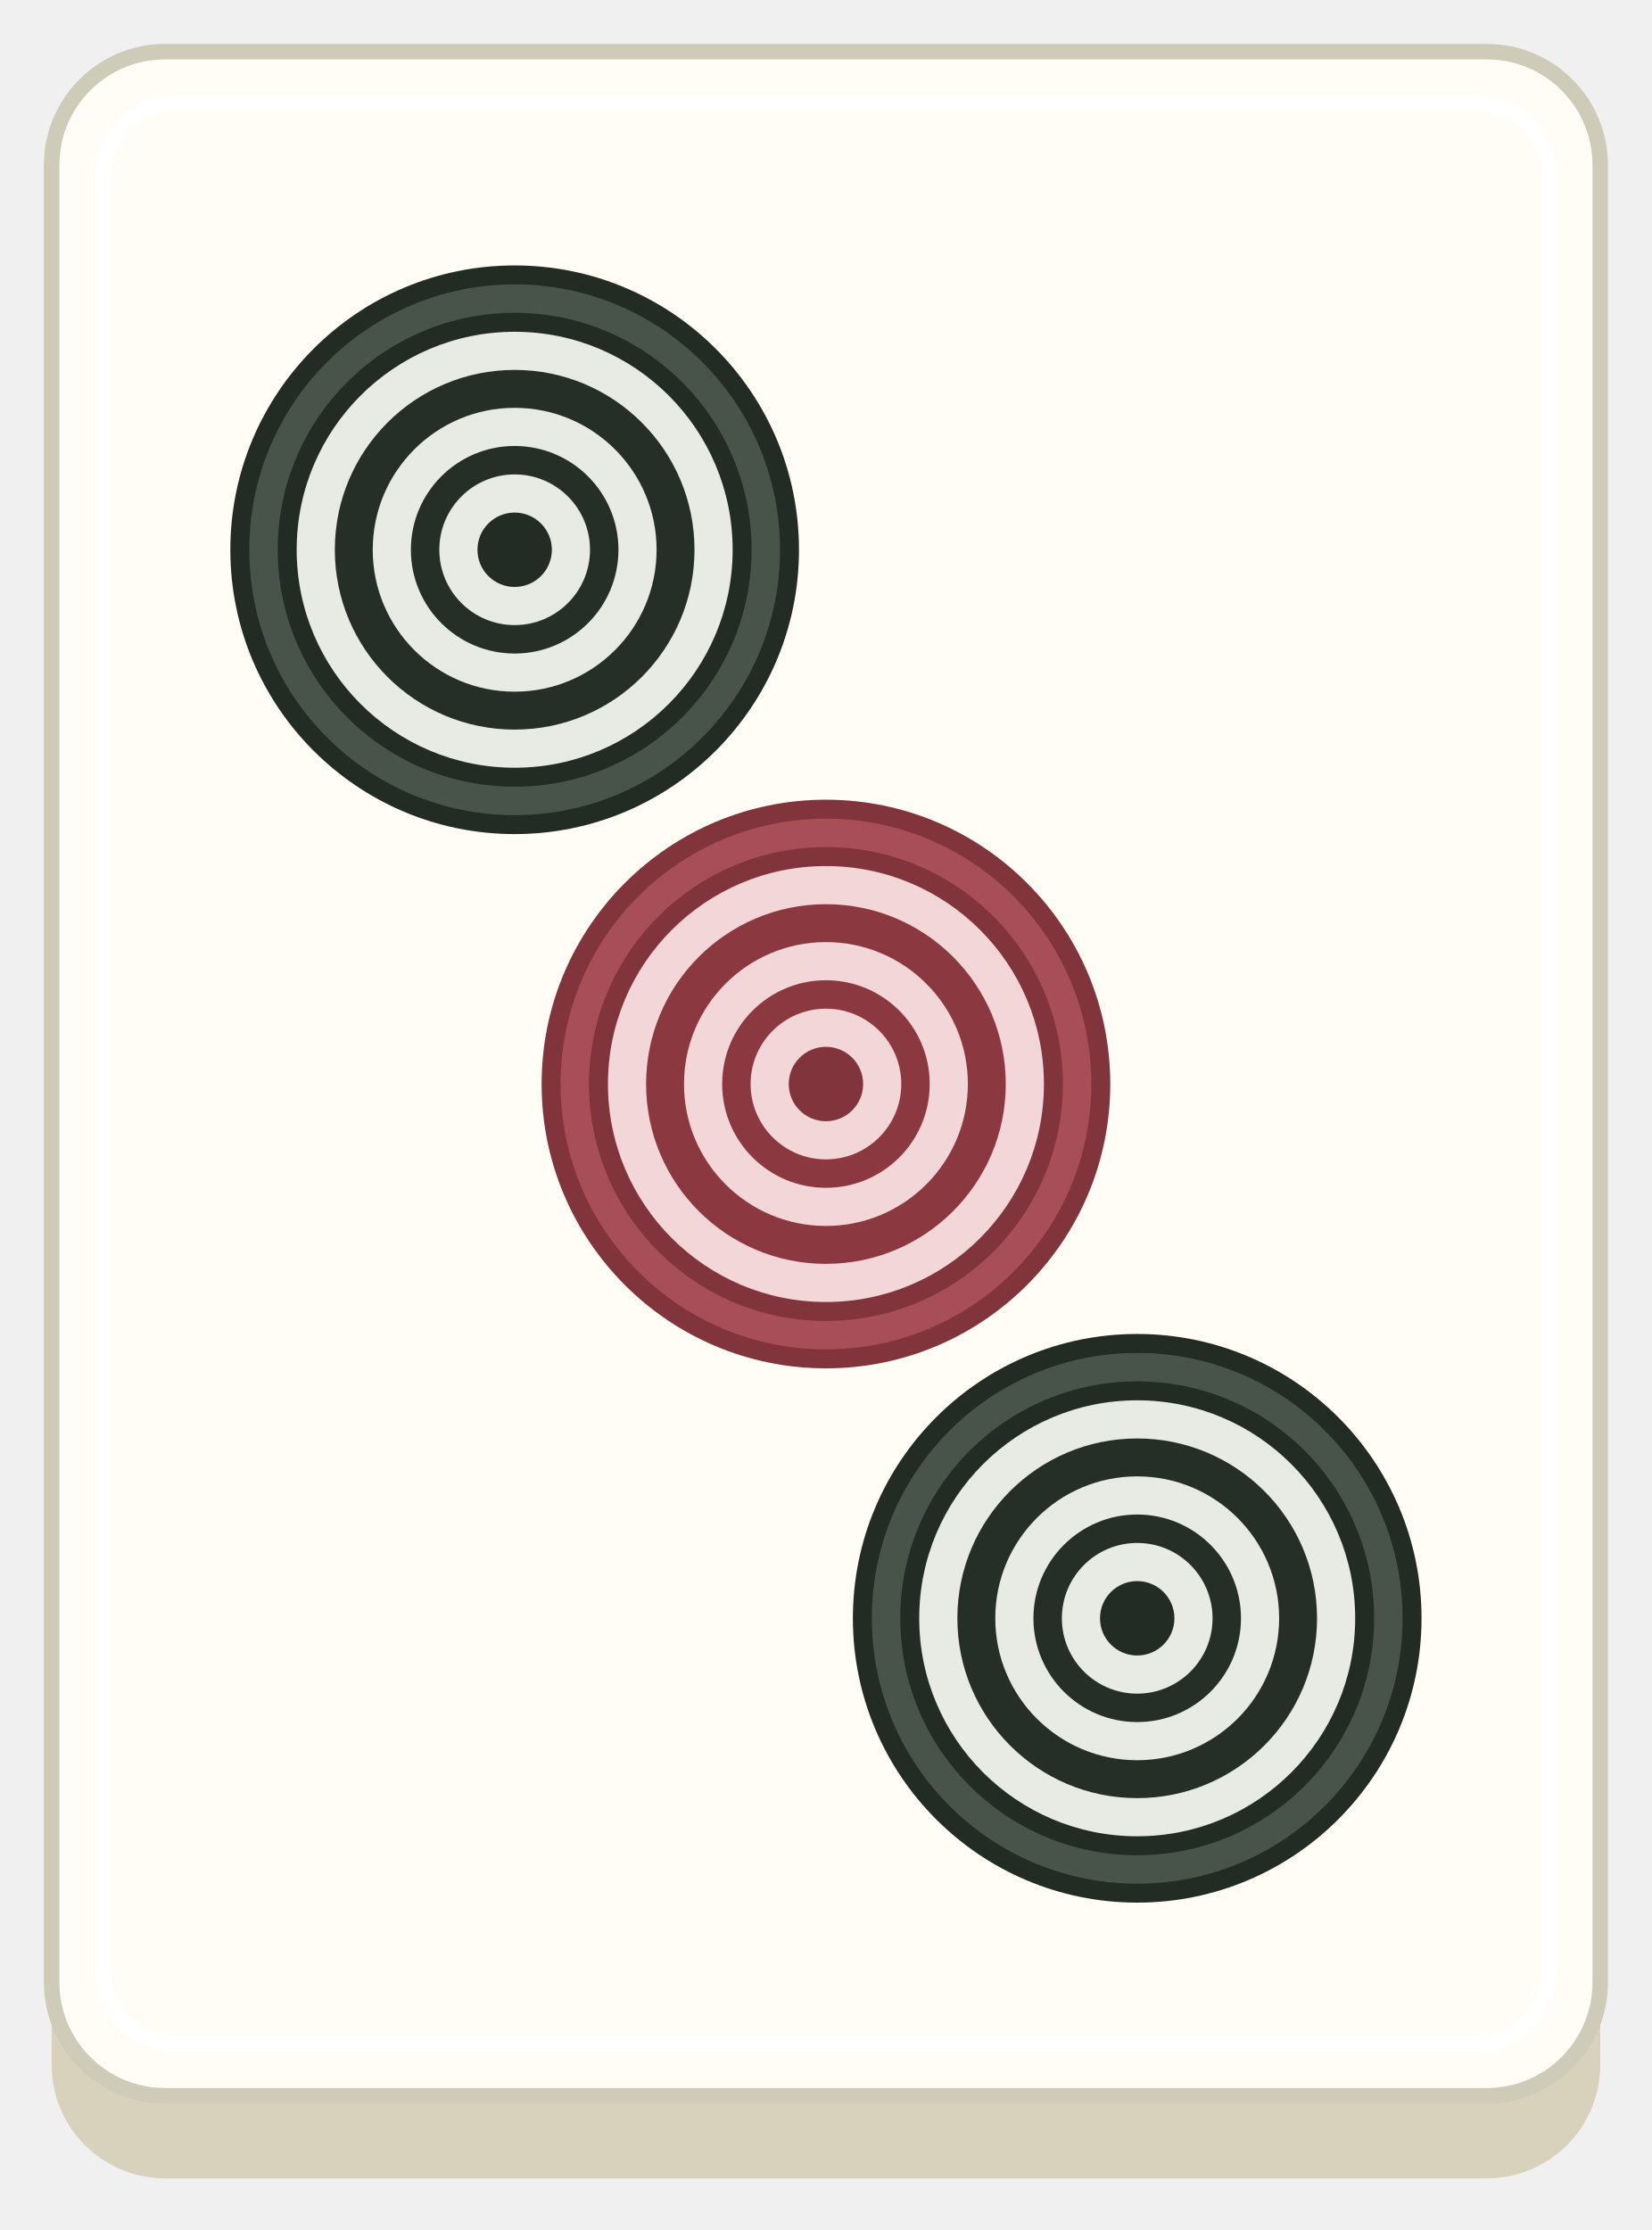
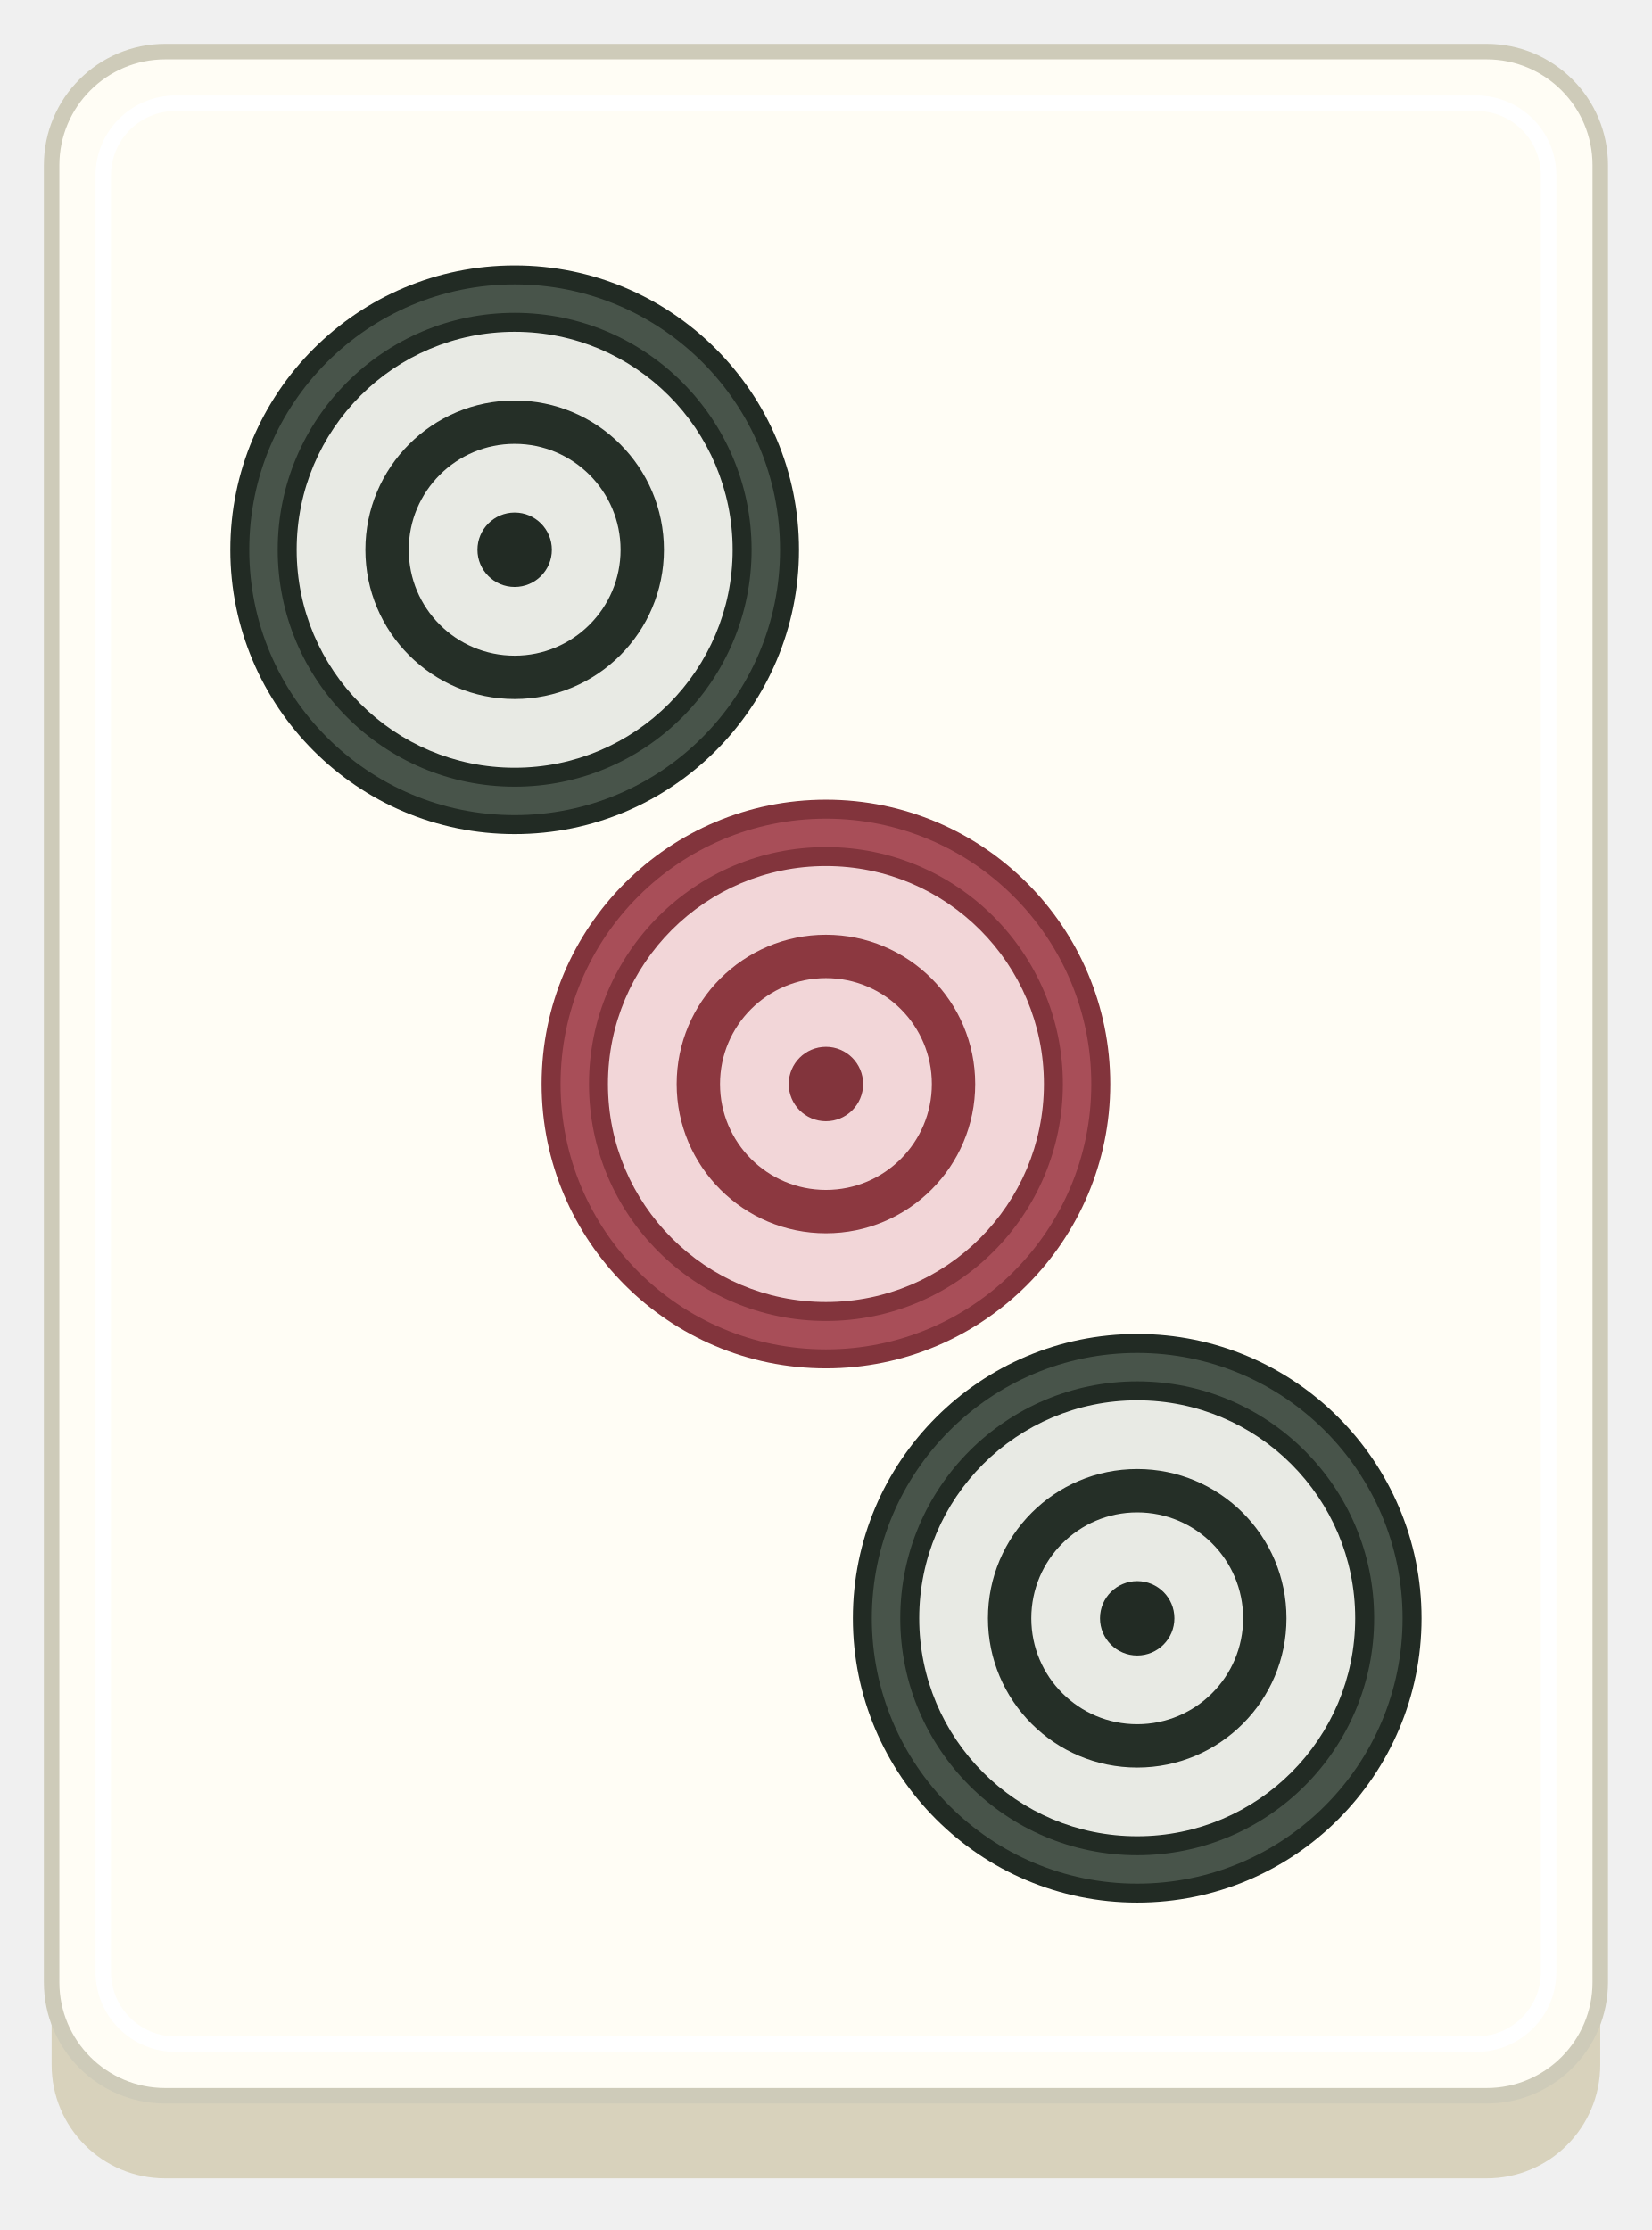
<svg xmlns="http://www.w3.org/2000/svg" viewBox="0 0 160 216" width="160" height="216" data-suit="tong" data-rank="3" role="img" aria-label="三筒">
  <rect x="5" y="13" width="150" height="198" rx="11" fill="#d8d2bc" />
  <rect x="5" y="5" width="150" height="198" rx="11" fill="#fffdf5" stroke="#cecbb9" stroke-width="1.5" />
  <rect x="10" y="10" width="140" height="188" rx="7" fill="none" stroke="#ffffff" stroke-width="1.5" />
  <g data-representation="supplied-concentric-layout" transform="translate(10.25 3.75) scale(.45)">
-     <g data-pip="1" transform="translate(88 110) scale(1.02)">
+     <g data-pip="1" data-ring-count="2" transform="translate(88 110) scale(1.02)">
      <circle r="60" fill="#222b24" />
      <circle r="56" fill="#48544a" />
      <circle r="50" fill="#222b24" />
      <circle r="46" fill="#e8eae4" />
-       <circle r="37.95" fill="#252f27" />
-       <circle r="29.95" fill="#e8eae4" />
-       <circle r="21.9" fill="#252f27" />
-       <circle r="15.9" fill="#e8eae4" />
+       <circle r="31.5" fill="#252f27" />
+       <circle r="22.35" fill="#e8eae4" />
      <circle r="7.85" fill="#222b24" />
    </g>
-     <g data-pip="2" transform="translate(155 225) scale(1.02)">
+     <g data-pip="2" data-ring-count="2" transform="translate(155 225) scale(1.02)">
      <circle r="60" fill="#82343c" />
      <circle r="56" fill="#a84e58" />
      <circle r="50" fill="#82343c" />
      <circle r="46" fill="#f2d6d8" />
-       <circle r="37.95" fill="#8c3840" />
-       <circle r="29.95" fill="#f2d6d8" />
-       <circle r="21.9" fill="#8c3840" />
-       <circle r="15.9" fill="#f2d6d8" />
+       <circle r="31.5" fill="#8c3840" />
+       <circle r="22.35" fill="#f2d6d8" />
      <circle r="7.85" fill="#82343c" />
    </g>
-     <g data-pip="3" transform="translate(222 340) scale(1.02)">
+     <g data-pip="3" data-ring-count="2" transform="translate(222 340) scale(1.02)">
      <circle r="60" fill="#222b24" />
      <circle r="56" fill="#48544a" />
      <circle r="50" fill="#222b24" />
      <circle r="46" fill="#e8eae4" />
-       <circle r="37.95" fill="#252f27" />
-       <circle r="29.95" fill="#e8eae4" />
-       <circle r="21.9" fill="#252f27" />
-       <circle r="15.9" fill="#e8eae4" />
+       <circle r="31.5" fill="#252f27" />
+       <circle r="22.35" fill="#e8eae4" />
      <circle r="7.85" fill="#222b24" />
    </g>
  </g>
</svg>
